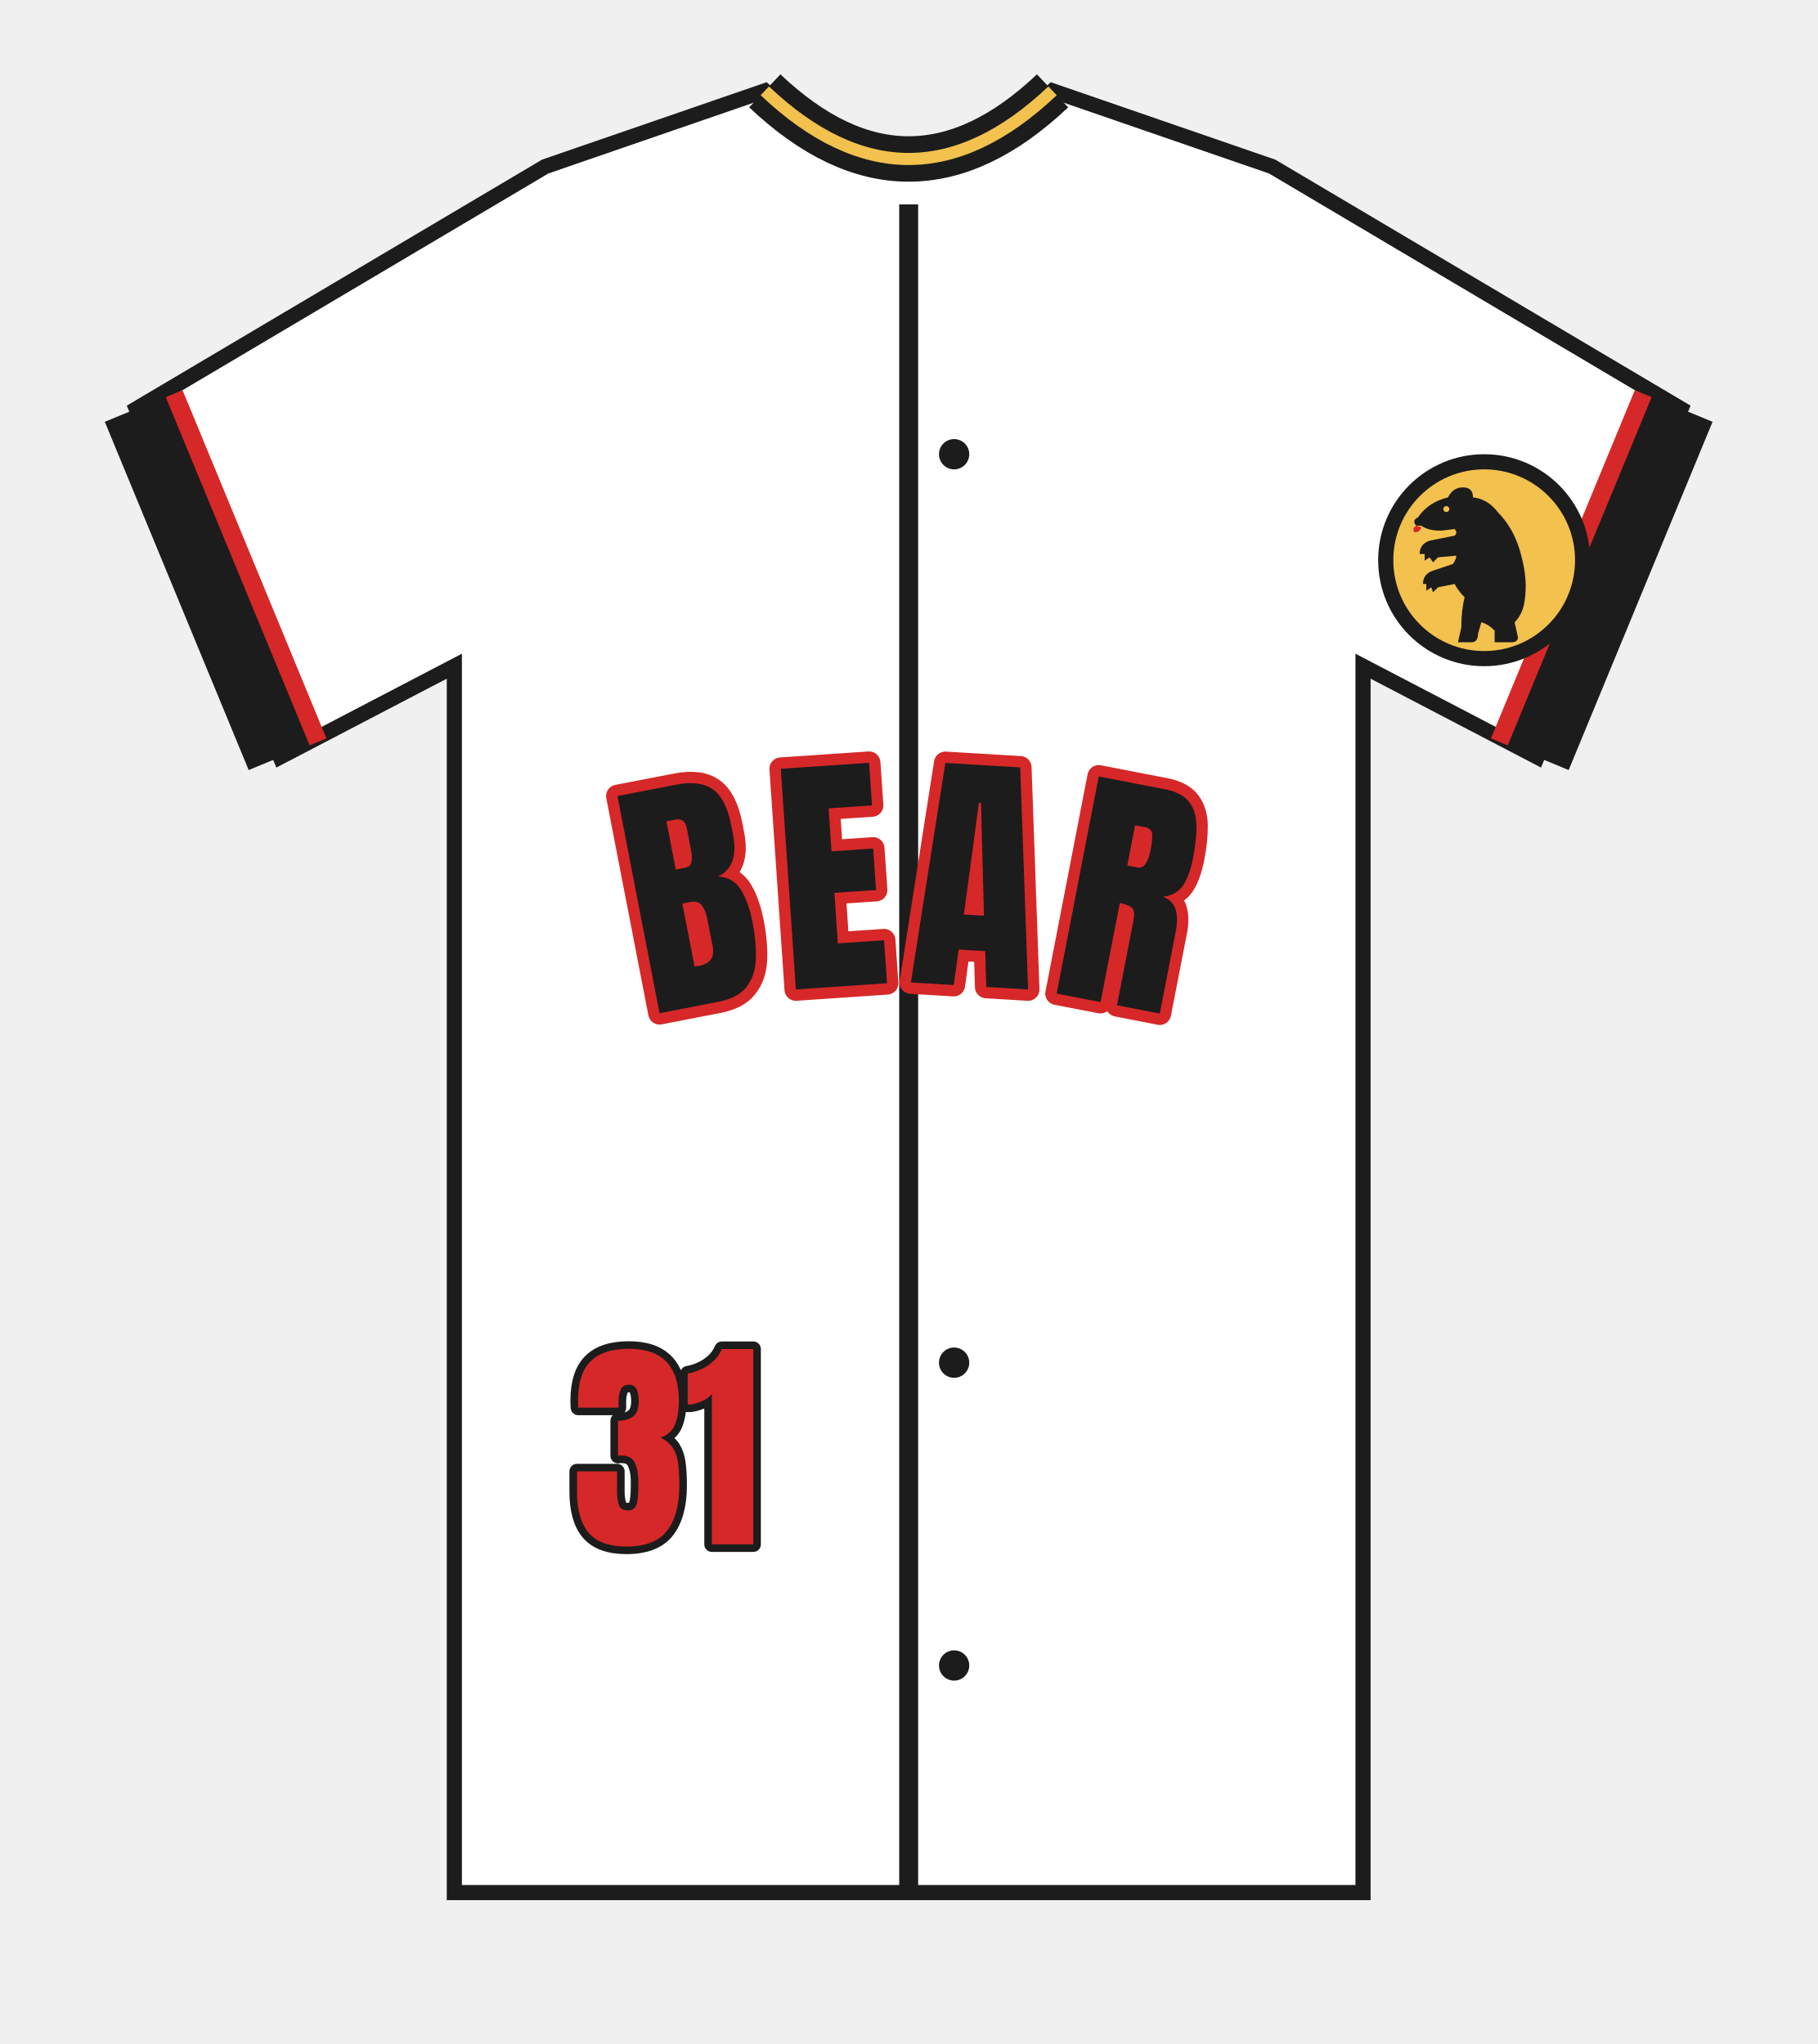
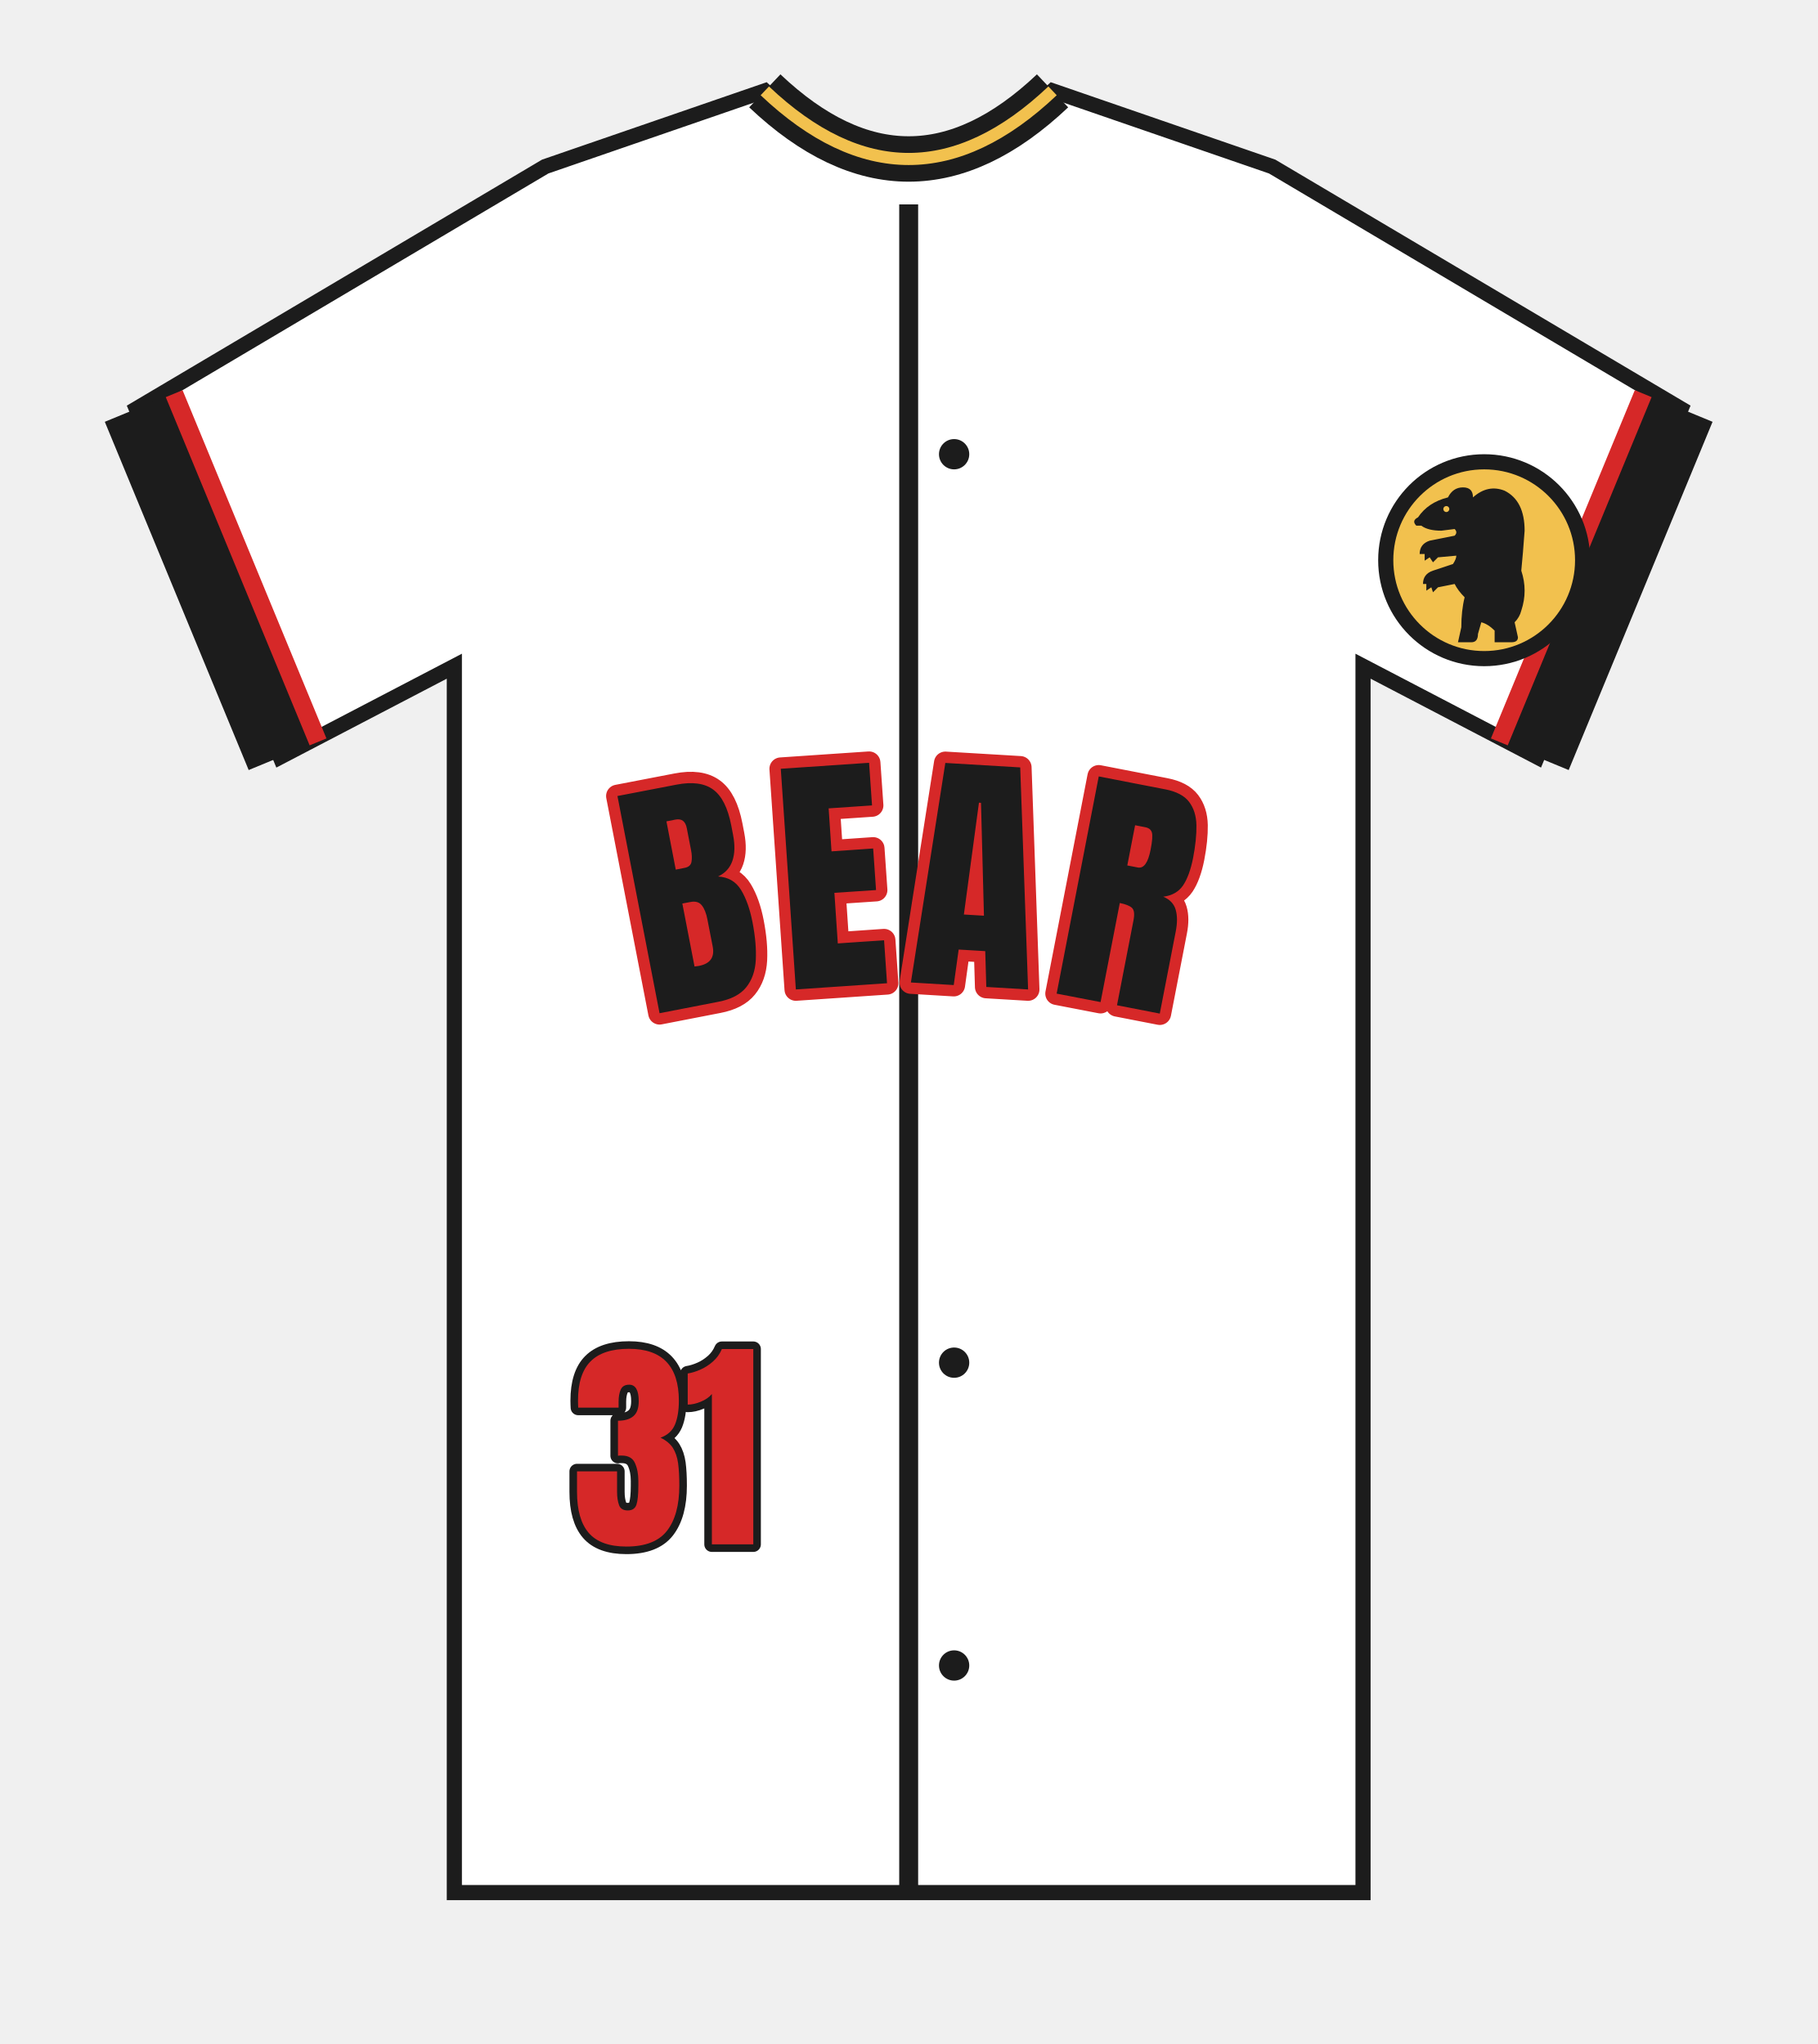
<svg xmlns="http://www.w3.org/2000/svg" viewBox="0 0 240 270" width="240" height="270" role="img" aria-label="Berlin jersey home">
  <defs>
    <path id="jersey" d="M72 22 L101 12 Q120 30 139 12 L168 22 L222 54 L203 100 L180 88 L180 250 L60 250 L60 88 L37 100 L18 54 Z" />
-     <path id="bear" d="M8 22 Q14 13 26 10 Q29 4 35 4 Q41 4 41 10 Q50 11 56 19 Q66 29 70 45 Q74 60 72 72 Q71 80 66 85 L68 94 Q68 97 64 97 L54 97 L54 90 Q50 86 46 85 L44 92 Q44 97 40 97 L32 97 L34 88 Q34 78 36 70 Q32 66 30 62 L20 64 L17 67 L16 64 L13 66 L13 62 L11 62 Q11 56 17 54 L29 50 Q31 47 31 45 L20 46 L17 49 L15 46 L12 48 L12 44 L9 44 Q9 38 15 36 L30 33 Q32 31 30 29 L22 30 Q14 30 10 27 L7 27 Q4 24 8 22 Z" />
+     <path id="bear" d="M8 22 Q14 13 26 10 Q29 4 35 4 Q41 4 41 10 Q50 2 60 6 Q72 12 72 30 Q71 44 70 54 Q74 66 70 78 Q69 82 66 85 L68 94 Q68 97 64 97 L54 97 L54 90 Q50 86 46 85 L44 92 Q44 97 40 97 L32 97 L34 88 Q34 78 36 70 Q32 66 30 62 L20 64 L17 67 L16 64 L13 66 L13 62 L11 62 Q11 56 17 54 L29 50 Q31 47 31 45 L20 46 L17 49 L15 46 L12 48 L12 44 L9 44 Q9 38 15 36 L30 33 Q32 31 30 29 L22 30 Q14 30 10 27 L7 27 Q4 24 8 22 Z" />
  </defs>
  <use href="#jersey" fill="#FFFFFF" stroke="#1C1C1C" stroke-width="2" />
  <path d="M101 12 Q120 30 139 12" fill="none" stroke="#1C1C1C" stroke-width="6" />
  <path d="M101 12 Q120 30 139 12" fill="none" stroke="#F2C14E" stroke-width="1.6" />
  <path d="M120 27 V250" stroke="#1C1C1C" stroke-width="2.5" />
  <g fill="#1C1C1C">
    <circle cx="126" cy="60" r="2" />
    <circle cx="126" cy="180" r="2" />
    <circle cx="126" cy="220" r="2" />
  </g>
  <path d="M37 100 L18 54" stroke="#1C1C1C" stroke-width="9" />
  <path d="M203 100 L222 54" stroke="#1C1C1C" stroke-width="9" />
  <path d="M42 98 L23 52" stroke="#D62828" stroke-width="2.4" />
  <path d="M198 98 L217 52" stroke="#D62828" stroke-width="2.4" />
  <path d="M87.1 133.84 81.54 105.15 89.32 103.65Q92.45 103.04 94.17 104.29Q95.89 105.53 96.57 109.04L96.81 110.29Q97.2 112.31 96.72 113.71Q96.24 115.11 94.83 115.78Q96.86 115.9 97.87 117.57Q98.88 119.24 99.38 121.84Q99.92 124.62 99.81 126.81Q99.69 129 98.54 130.42Q97.4 131.84 94.87 132.33ZM89.24 114.87 90.41 114.64Q91.21 114.49 91.32 113.83Q91.43 113.16 91.26 112.3L90.7 109.41Q90.44 108.03 89.21 108.26L88.01 108.5ZM92.3 127.59Q94.53 127.16 94.12 125.04L93.42 121.45Q93.19 120.23 92.68 119.59Q92.18 118.95 91.17 119.15L90.11 119.35L91.72 127.67Q92.08 127.63 92.3 127.59Z M105.1 130.7 103.11 101.55 114.77 100.76 115.16 106.39 109.43 106.78 109.81 112.46 115.31 112.08 115.69 117.57 110.19 117.94 110.64 124.62 116.75 124.2 117.14 129.88Z M120.29 129.78 124.84 100.78 134.73 101.37 135.77 130.7 130.25 130.37 130.11 125.64 126.6 125.43 125.95 130.12ZM127.29 120.8 129.94 120.96 129.55 106.05 129.28 106.03Z M139.54 131.25 145.1 102.56 153.9 104.27Q156.1 104.7 157.03 105.92Q157.96 107.14 158 109.01Q158.03 110.89 157.56 113.32Q157.1 115.66 156.24 116.95Q155.37 118.23 153.62 118.45Q154.92 118.99 155.26 120.17Q155.6 121.34 155.27 123.03L153.16 133.89L147.51 132.79L149.69 121.56Q149.93 120.31 149.47 119.91Q149.02 119.51 147.88 119.28L145.34 132.37ZM148.87 114.32 150.26 114.59Q151.45 114.82 151.95 112.23Q152.28 110.55 152.12 109.98Q151.96 109.41 151.24 109.27L149.9 109.01Z" fill="#1C1C1C" stroke="#D62828" stroke-width="3" stroke-linejoin="round" paint-order="stroke" />
  <path d="M82.72 204.29Q79.31 204.29 77.75 202.49Q76.2 200.69 76.2 197.06V194.36H81.49V197.07Q81.49 198.1 81.75 198.81Q82 199.52 82.9 199.52Q83.8 199.52 84.05 198.75Q84.3 197.98 84.3 196.24V195.59Q84.3 194.26 83.85 193.26Q83.41 192.27 82.1 192.27Q81.94 192.27 81.82 192.27Q81.69 192.28 81.61 192.3V187.67Q82.94 187.67 83.64 187.07Q84.35 186.48 84.35 185.09Q84.35 182.91 83.09 182.91Q82.27 182.91 81.98 183.54Q81.69 184.18 81.69 185.16V185.94H76.36Q76.35 185.76 76.34 185.51Q76.33 185.26 76.33 185.03Q76.33 181.49 77.99 179.83Q79.64 178.17 83.06 178.17Q89.65 178.17 89.65 185.03Q89.65 186.93 89.14 188.17Q88.62 189.41 87.23 189.91Q88.33 190.44 88.86 191.26Q89.38 192.08 89.55 193.29Q89.71 194.51 89.71 196.24Q89.71 200.1 88.09 202.2Q86.47 204.29 82.72 204.29Z M94.01 204V184.14Q93.49 184.77 92.56 185.15Q91.64 185.54 90.82 185.54V181.43Q91.6 181.31 92.49 180.92Q93.38 180.53 94.15 179.85Q94.92 179.17 95.33 178.2H99.48V204Z" fill="#D62828" stroke="#1C1C1C" stroke-width="2" stroke-linejoin="round" paint-order="stroke" />
  <g transform="translate(196 74)">
    <circle r="13" fill="#F2C14E" stroke="#1C1C1C" stroke-width="2" />
    <g transform="translate(-10.5 -10.5) scale(0.22)">
      <use href="#bear" fill="#1C1C1C" />
      <circle cx="25" cy="17" r="1.8" fill="#F2C14E" />
-       <path d="M7 27 Q4 29 6 31 Q9 31 10 28 Z" fill="#D62828" />
    </g>
  </g>
</svg>
